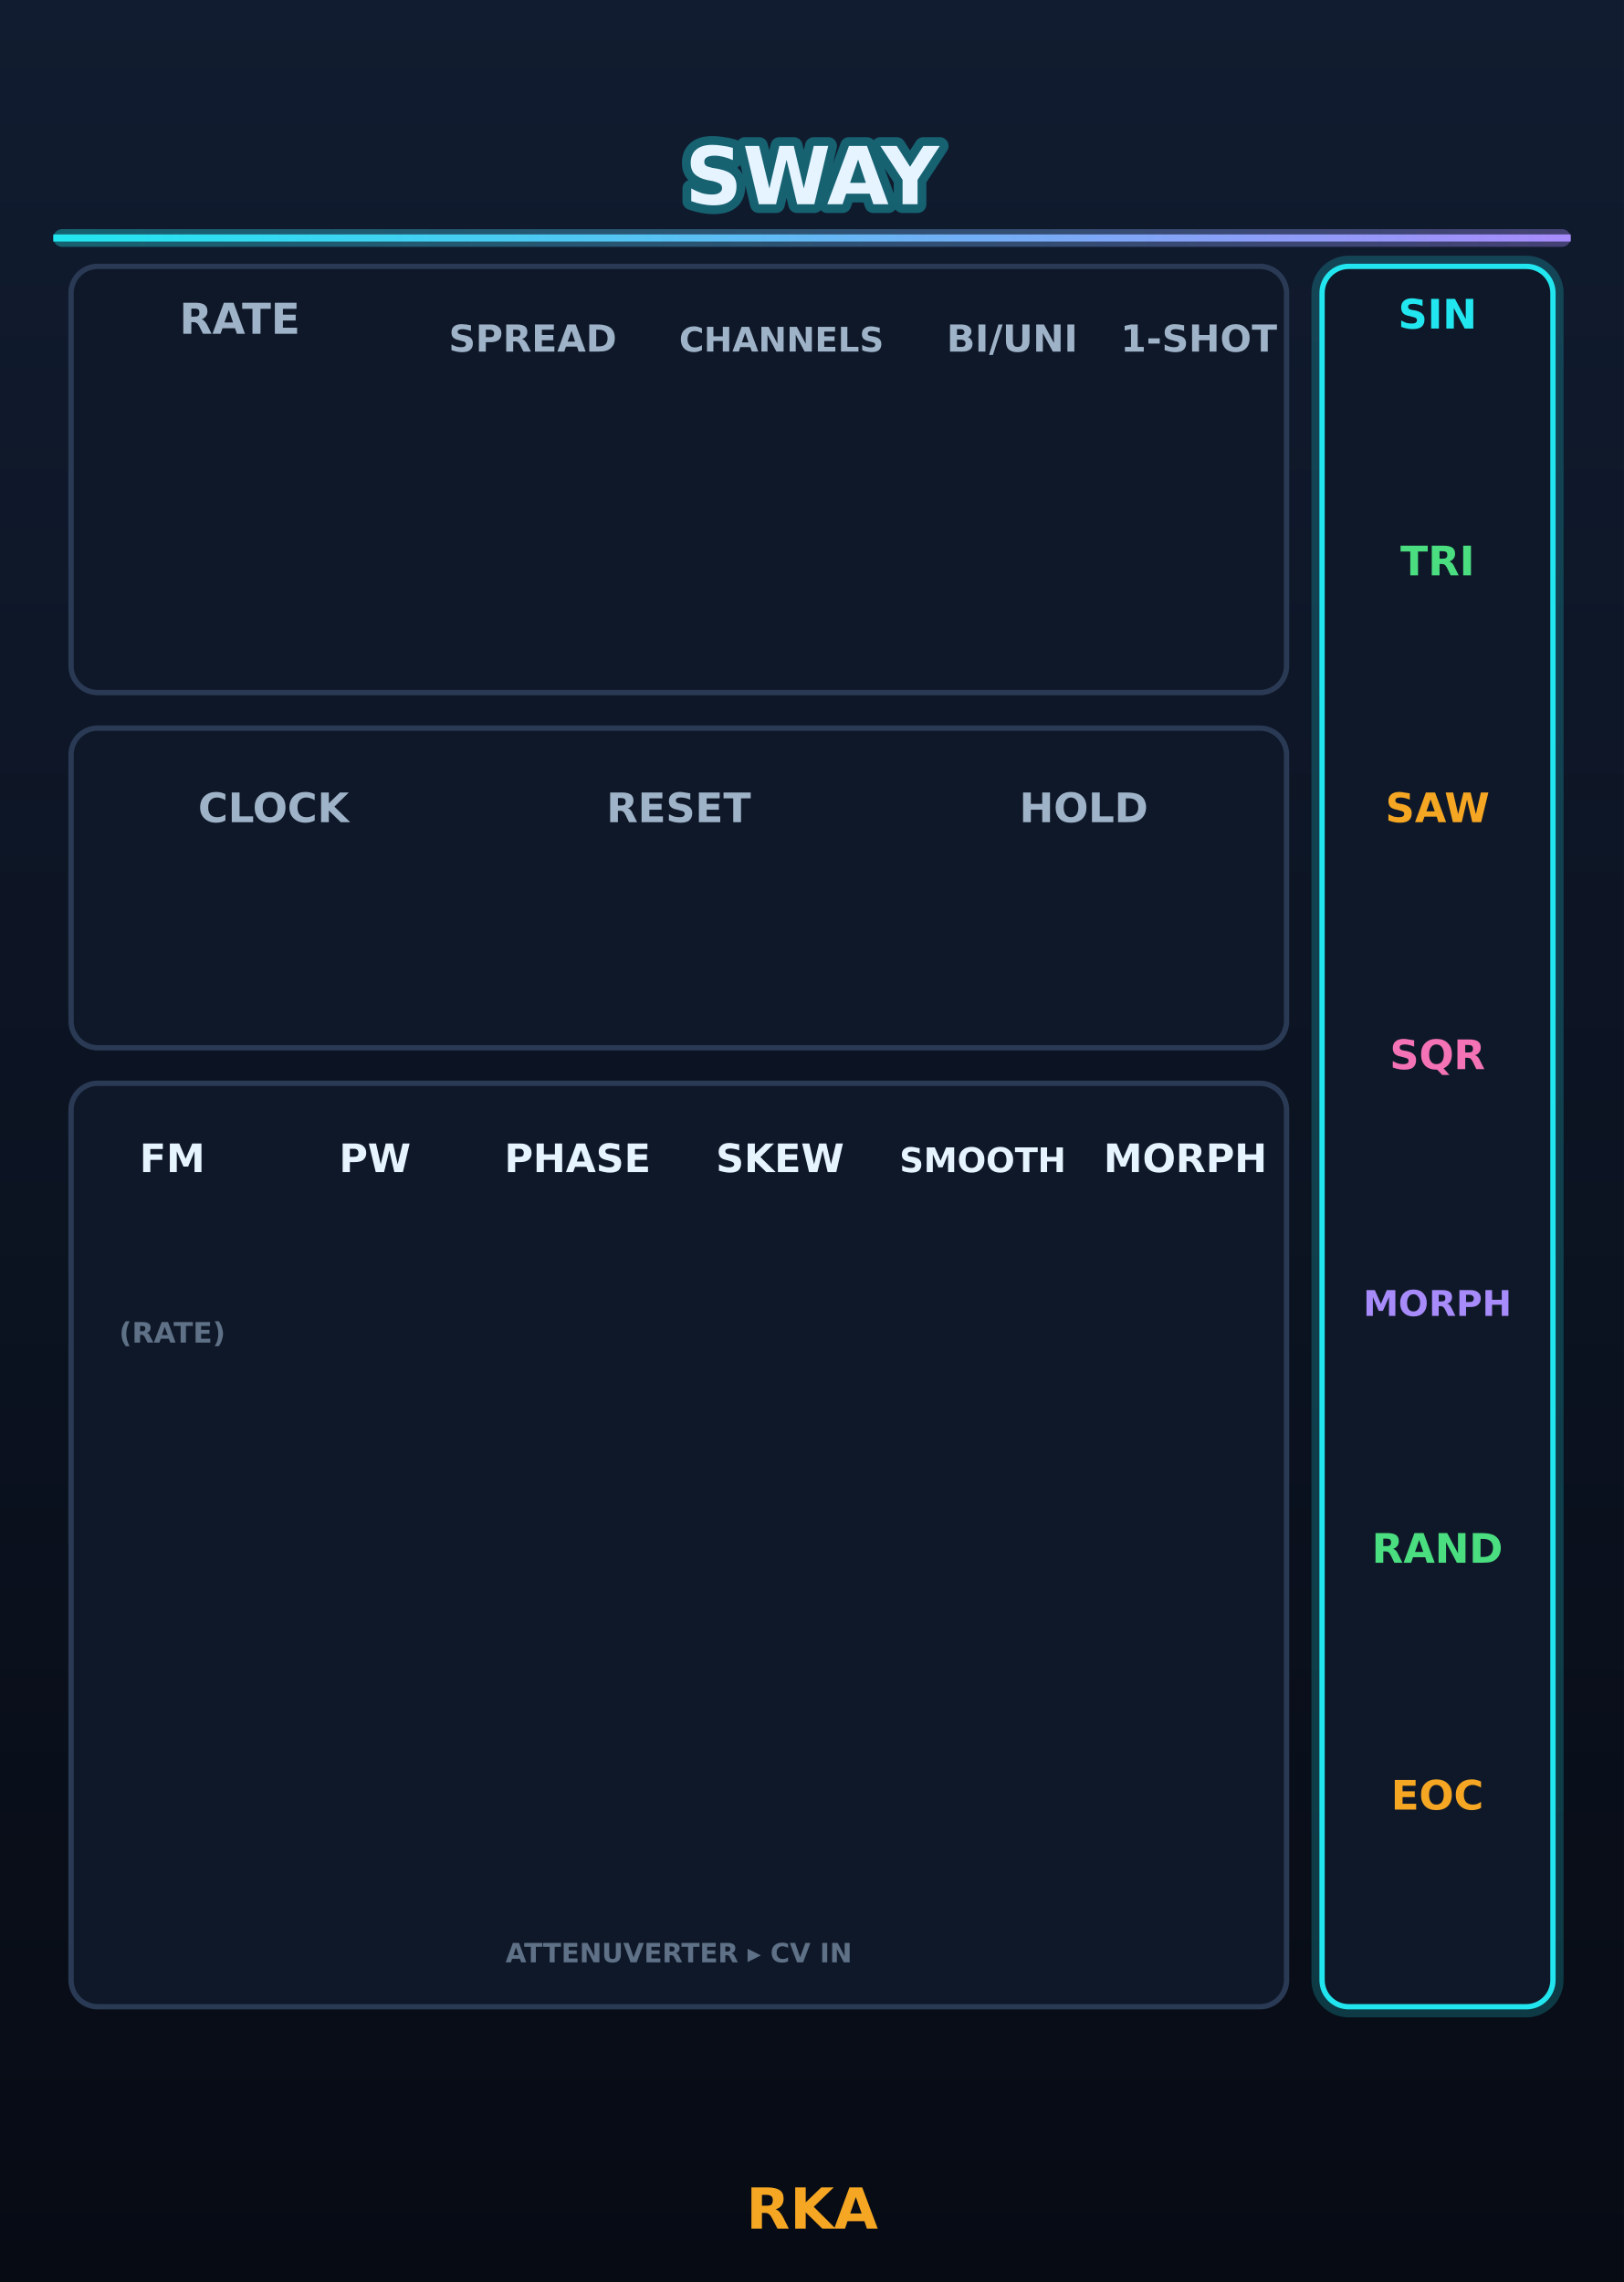
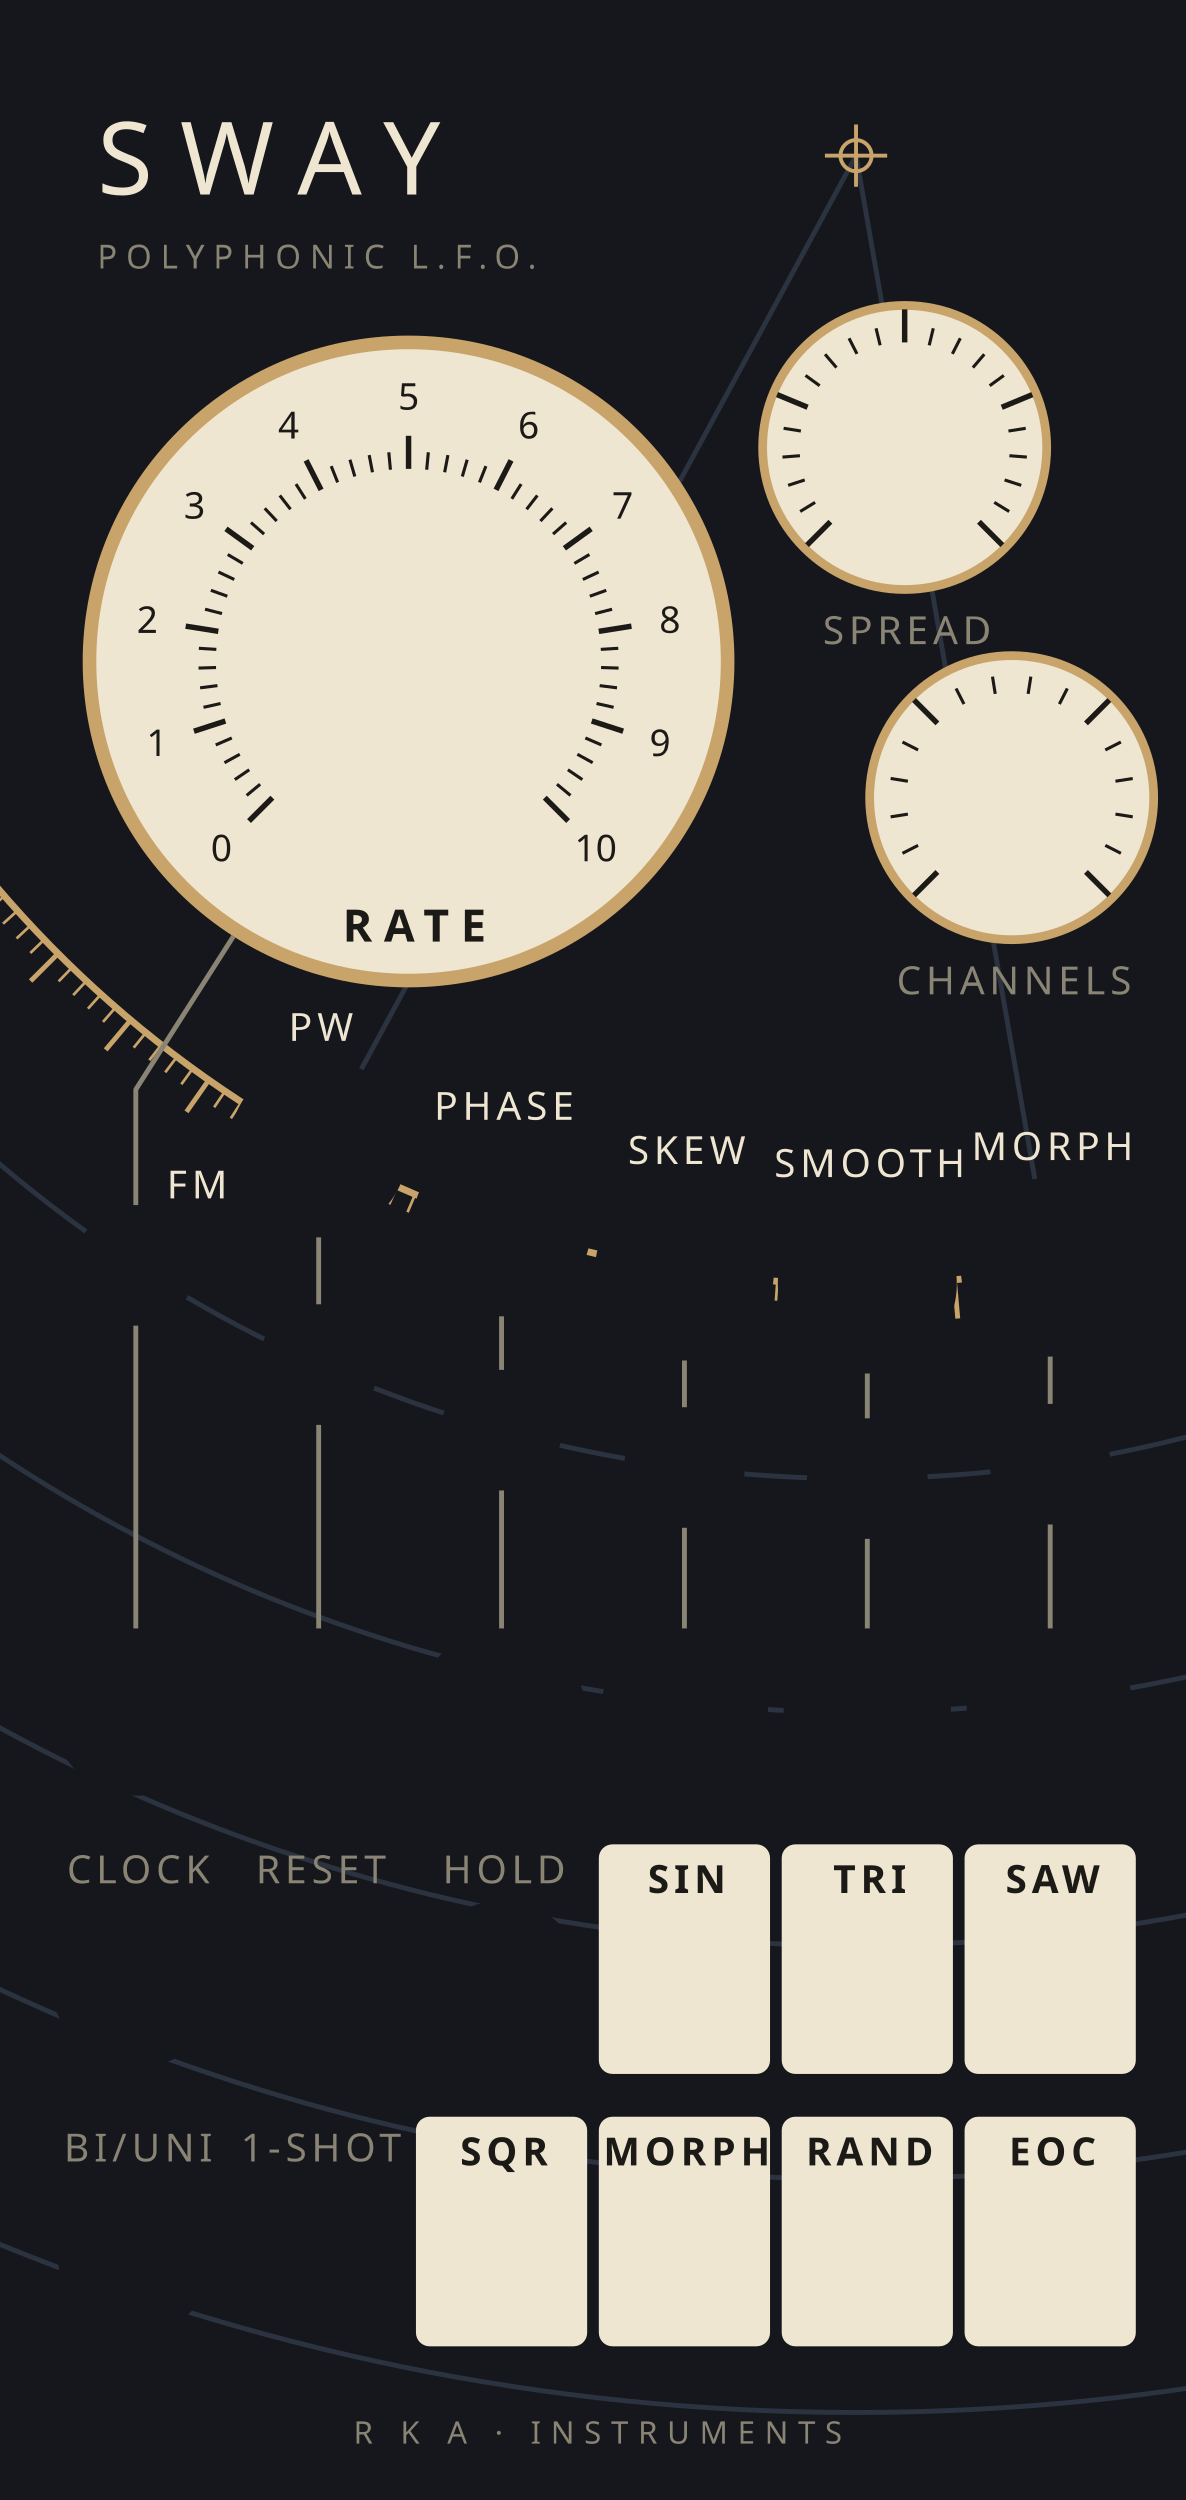
- <svg xmlns="http://www.w3.org/2000/svg" width="91.44mm" height="128.5mm" viewBox="0 0 91.44 128.5">
-   <defs>
-     <linearGradient id="bg" x1="0" y1="0" x2="0" y2="128.5" gradientUnits="userSpaceOnUse">
-       <stop offset="0" stop-color="#111c30" />
-       <stop offset="1" stop-color="#070b14" />
-     </linearGradient>
-     <linearGradient id="rule" x1="3" y1="0" x2="88.44" y2="0" gradientUnits="userSpaceOnUse">
-       <stop offset="0" stop-color="#22e6ef" />
-       <stop offset="1" stop-color="#a78bfa" />
-     </linearGradient>
-   </defs>
-   <rect width="91.44" height="128.5" fill="url(#bg)" />
-   <text x="45.72" y="11.50" font-family="DejaVu Sans" font-size="4.5" font-weight="bold" text-anchor="middle" fill="#22e6ef" stroke="#22e6ef" stroke-width="0.99" stroke-linejoin="round" opacity="0.35">SWAY</text>
-   <text x="45.72" y="11.50" font-family="DejaVu Sans" font-size="4.5" font-weight="bold" text-anchor="middle" fill="#e6f4ff">SWAY</text>
-   <rect x="3" y="12.9" width="85.44" height="1.0" rx="0.5" fill="url(#rule)" opacity="0.35" />
-   <rect x="3" y="13.2" width="85.44" height="0.4" fill="url(#rule)" opacity="1.0" />
-   <rect x="4.0" y="15.0" width="68.44" height="24.0" rx="1.5" fill="#0f1828" stroke="#2a3a55" stroke-width="0.3" stroke-opacity="1.0" />
-   <rect x="4.0" y="41.0" width="68.44" height="18.0" rx="1.5" fill="#0f1828" stroke="#2a3a55" stroke-width="0.3" stroke-opacity="1.0" />
-   <rect x="4.0" y="61.0" width="68.44" height="52.0" rx="1.5" fill="#0f1828" stroke="#2a3a55" stroke-width="0.3" stroke-opacity="1.0" />
-   <rect x="74.44" y="15.0" width="13.0" height="98.0" rx="1.5" fill="none" stroke="#22e6ef" stroke-width="1.2" opacity="0.21" />
-   <rect x="74.44" y="15.0" width="13.0" height="98.0" rx="1.5" fill="#0f1828" stroke="#22e6ef" stroke-width="0.3" stroke-opacity="1.0" />
-   <text x="13.50" y="18.80" font-family="DejaVu Sans" font-size="2.4" font-weight="bold" text-anchor="middle" fill="#9fb3c8">RATE</text>
-   <text x="30.00" y="19.80" font-family="DejaVu Sans" font-size="2.1" font-weight="bold" text-anchor="middle" fill="#9fb3c8">SPREAD</text>
-   <text x="44.00" y="19.80" font-family="DejaVu Sans" font-size="1.9" font-weight="bold" text-anchor="middle" fill="#9fb3c8">CHANNELS</text>
-   <text x="57.00" y="19.80" font-family="DejaVu Sans" font-size="2.1" font-weight="bold" text-anchor="middle" fill="#9fb3c8">BI/UNI</text>
-   <text x="67.50" y="19.80" font-family="DejaVu Sans" font-size="2.1" font-weight="bold" text-anchor="middle" fill="#9fb3c8">1-SHOT</text>
-   <text x="15.41" y="46.30" font-family="DejaVu Sans" font-size="2.3" font-weight="bold" text-anchor="middle" fill="#9fb3c8">CLOCK</text>
-   <text x="38.22" y="46.30" font-family="DejaVu Sans" font-size="2.3" font-weight="bold" text-anchor="middle" fill="#9fb3c8">RESET</text>
-   <text x="61.03" y="46.30" font-family="DejaVu Sans" font-size="2.3" font-weight="bold" text-anchor="middle" fill="#9fb3c8">HOLD</text>
-   <text x="80.94" y="18.50" font-family="DejaVu Sans" font-size="2.3" font-weight="bold" text-anchor="middle" fill="#22e6ef" fill-opacity="1.0">SIN</text>
-   <text x="80.94" y="32.40" font-family="DejaVu Sans" font-size="2.3" font-weight="bold" text-anchor="middle" fill="#4ade80" fill-opacity="1.0">TRI</text>
-   <text x="80.94" y="46.30" font-family="DejaVu Sans" font-size="2.3" font-weight="bold" text-anchor="middle" fill="#f5a623" fill-opacity="1.0">SAW</text>
-   <text x="80.94" y="60.20" font-family="DejaVu Sans" font-size="2.3" font-weight="bold" text-anchor="middle" fill="#f472b6" fill-opacity="1.0">SQR</text>
-   <text x="80.94" y="74.10" font-family="DejaVu Sans" font-size="2.0" font-weight="bold" text-anchor="middle" fill="#a78bfa" fill-opacity="1.0">MORPH</text>
-   <text x="80.94" y="88.00" font-family="DejaVu Sans" font-size="2.3" font-weight="bold" text-anchor="middle" fill="#4ade80" fill-opacity="1.0">RAND</text>
-   <text x="80.94" y="101.90" font-family="DejaVu Sans" font-size="2.3" font-weight="bold" text-anchor="middle" fill="#f5a623" fill-opacity="1.0">EOC</text>
-   <text x="9.70" y="66.00" font-family="DejaVu Sans" font-size="2.2" font-weight="bold" text-anchor="middle" fill="#e6f4ff">FM</text>
-   <text x="21.11" y="66.00" font-family="DejaVu Sans" font-size="2.2" font-weight="bold" text-anchor="middle" fill="#e6f4ff">PW</text>
-   <text x="32.52" y="66.00" font-family="DejaVu Sans" font-size="2.2" font-weight="bold" text-anchor="middle" fill="#e6f4ff">PHASE</text>
-   <text x="43.92" y="66.00" font-family="DejaVu Sans" font-size="2.2" font-weight="bold" text-anchor="middle" fill="#e6f4ff">SKEW</text>
-   <text x="55.33" y="66.00" font-family="DejaVu Sans" font-size="1.9" font-weight="bold" text-anchor="middle" fill="#e6f4ff">SMOOTH</text>
-   <text x="66.74" y="66.00" font-family="DejaVu Sans" font-size="2.2" font-weight="bold" text-anchor="middle" fill="#e6f4ff">MORPH</text>
-   <text x="9.70" y="75.60" font-family="DejaVu Sans" font-size="1.6" font-weight="bold" text-anchor="middle" fill="#5f7187">(RATE)</text>
-   <text x="38.22" y="110.50" font-family="DejaVu Sans" font-size="1.5" font-weight="bold" text-anchor="middle" fill="#5f7187">ATTENUVERTER ▸ CV IN</text>
-   <text x="45.72" y="125.50" font-family="DejaVu Sans" font-size="3.2" font-weight="bold" text-anchor="middle" fill="#f5a623" fill-opacity="1.0">RKA</text>
+ <svg xmlns="http://www.w3.org/2000/svg" width="60.96mm" height="128.5mm" viewBox="0 0 60.96 128.5">
+   <rect width="60.96" height="128.5" fill="#15171c" />
+   <circle cx="44" cy="8" r="68" fill="none" stroke="#2c3340" stroke-width="0.25" />
+   <circle cx="44" cy="8" r="80" fill="none" stroke="#2c3340" stroke-width="0.25" />
+   <circle cx="44" cy="8" r="92" fill="none" stroke="#2c3340" stroke-width="0.25" />
+   <circle cx="44" cy="8" r="104" fill="none" stroke="#2c3340" stroke-width="0.25" />
+   <circle cx="44" cy="8" r="116" fill="none" stroke="#2c3340" stroke-width="0.25" />
+   <path d="M44 8L16.38 59 M44 8L53.98 65.13" fill="none" stroke="#2c3340" stroke-width="0.25" />
+   <path d="M-4.084 40.433A58 58 0 0 0 54.072 65.119" fill="none" stroke="#c9a46a" stroke-width="0.35" />
+   <path d="M-4.084 40.433L-4.913 40.992 M-2.923 42.092L-3.732 42.679 M-2.321 42.905L-3.119 43.507 M-1.705 43.708L-2.493 44.324 M-1.074 44.501L-1.852 45.13 M0.227 46.051L-0.528 46.707 M0.898 46.81L0.154 47.479 M1.581 47.556L0.85 48.238 M2.278 48.29L1.559 48.985 M3.71 49.722L3.015 50.441 M4.444 50.419L3.762 51.15 M5.19 51.102L4.521 51.846 M5.949 51.773L5.293 52.528 M7.499 53.074L6.87 53.852 M8.292 53.705L7.676 54.493 M9.095 54.321L8.493 55.119 M9.908 54.923L9.321 55.732 M11.567 56.084L11.008 56.913 M12.411 56.643L11.866 57.482 M13.265 57.187L12.735 58.035 M14.128 57.716L13.613 58.573 M15.881 58.728L15.396 59.603 M16.771 59.211L16.301 60.094 M17.669 59.678L17.215 60.569 M18.574 60.13L18.136 61.029 M20.409 60.986L20.003 61.899 M21.338 61.389L20.947 62.31 M22.273 61.777L21.898 62.704 M23.215 62.148L22.856 63.081 M25.117 62.84L24.791 63.786 M26.077 63.161L25.768 64.112 M27.042 63.466L26.75 64.422 M28.013 63.753L27.737 64.714 M29.969 64.277L29.727 65.247 M30.953 64.513L30.728 65.488 M31.941 64.733L31.733 65.711 M32.933 64.934L32.742 65.916 M34.927 65.286L34.77 66.274 M35.928 65.436L35.789 66.426 M36.932 65.568L36.81 66.56 M37.937 65.682L37.833 66.677 M39.954 65.859L39.884 66.856 M40.965 65.921L40.912 66.919 M41.976 65.965L41.941 66.964 M42.988 65.991L42.97 66.991 M45.012 65.991L45.03 66.991 M46.024 65.965L46.059 66.964 M47.035 65.921L47.088 66.919 M48.046 65.859L48.116 66.856 M50.063 65.682L50.167 66.677 M51.068 65.568L51.19 66.56 M52.072 65.436L52.211 66.426 M53.073 65.286L53.23 66.274" fill="none" stroke="#c9a46a" stroke-width="0.14" />
+   <path d="M-3.511 41.267L-5.149 42.415 M-0.431 45.282L-1.963 46.567 M2.988 49.012L1.574 50.426 M6.718 52.431L5.433 53.963 M10.733 55.511L9.585 57.149 M15 58.229L14 59.962 M19.488 60.566L18.643 62.378 M24.163 62.502L23.479 64.382 M28.988 64.024L28.471 65.956 M33.928 65.119L33.581 67.088 M38.945 65.779L38.771 67.772 M44 66L44 68 M49.055 65.779L49.229 67.772 M54.072 65.119L54.419 67.088" fill="none" stroke="#c9a46a" stroke-width="0.25" />
+   <path d="M42.4 8L45.6 8 M44 6.4L44 9.6" fill="none" stroke="#c9a46a" stroke-width="0.2" />
+   <circle cx="44" cy="8" r="0.8" fill="none" stroke="#c9a46a" stroke-width="0.2" />
+   <path d="M6.98 84L6.98 65.04L6.98 56L11.998 48.126" fill="none" stroke="#8a8474" stroke-width="0.25" stroke-linejoin="round" />
+   <path d="M16.38 84L16.38 70.14L16.38 63.3" fill="none" stroke="#8a8474" stroke-width="0.25" stroke-linejoin="round" />
+   <path d="M25.78 84L25.78 73.51L25.78 67.36" fill="none" stroke="#8a8474" stroke-width="0.25" stroke-linejoin="round" />
+   <path d="M35.18 84L35.18 75.43L35.18 69.63" fill="none" stroke="#8a8474" stroke-width="0.25" stroke-linejoin="round" />
+   <path d="M44.58 84L44.58 76L44.58 70.3" fill="none" stroke="#8a8474" stroke-width="0.25" stroke-linejoin="round" />
+   <path d="M53.98 84L53.98 75.26L53.98 69.43" fill="none" stroke="#8a8474" stroke-width="0.25" stroke-linejoin="round" />
+   <circle cx="16.38" cy="59" r="4.6" fill="#15171c" />
+   <circle cx="25.78" cy="63.06" r="4.6" fill="#15171c" />
+   <circle cx="35.18" cy="65.33" r="4.6" fill="#15171c" />
+   <circle cx="44.58" cy="66" r="4.6" fill="#15171c" />
+   <circle cx="53.98" cy="65.13" r="4.6" fill="#15171c" />
+   <circle cx="6.98" cy="65.04" r="3.1" fill="#15171c" />
+   <circle cx="16.38" cy="70.14" r="3.1" fill="#15171c" />
+   <circle cx="25.78" cy="73.51" r="3.1" fill="#15171c" />
+   <circle cx="35.18" cy="75.43" r="3.1" fill="#15171c" />
+   <circle cx="44.58" cy="76" r="3.1" fill="#15171c" />
+   <circle cx="53.98" cy="75.26" r="3.1" fill="#15171c" />
+   <circle cx="6.98" cy="88" r="4.3" fill="#15171c" />
+   <circle cx="16.38" cy="88" r="4.3" fill="#15171c" />
+   <circle cx="25.78" cy="88" r="4.3" fill="#15171c" />
+   <circle cx="35.18" cy="88" r="4.3" fill="#15171c" />
+   <circle cx="44.58" cy="88" r="4.3" fill="#15171c" />
+   <circle cx="53.98" cy="88" r="4.3" fill="#15171c" />
+   <circle cx="6.98" cy="102" r="4.3" fill="#15171c" />
+   <circle cx="16.38" cy="102" r="4.3" fill="#15171c" />
+   <circle cx="25.78" cy="102" r="4.3" fill="#15171c" />
+   <circle cx="6.98" cy="116" r="4" fill="#15171c" />
+   <circle cx="16.38" cy="116" r="3.5" fill="#15171c" />
+   <circle cx="21" cy="34" r="16.4" fill="#efe6d2" stroke="#c9a46a" stroke-width="0.7" />
+   <path d="M13.372 40.31L12.678 40.884 M12.812 39.565L12.068 40.071 M12.325 38.769L11.536 39.203 M11.914 37.932L11.088 38.289 M11.338 36.16L10.46 36.356 M11.178 35.241L10.285 35.354 M11.105 34.311L10.205 34.339 M11.12 33.378L10.221 33.322 M11.411 31.538L10.539 31.314 M11.685 30.646L10.838 30.342 M12.042 29.785L11.228 29.402 M12.479 28.96L11.704 28.502 M13.574 27.453L12.899 26.858 M14.223 26.783L13.607 26.127 M14.932 26.177L14.381 25.466 M15.695 25.641L15.213 24.881 M17.356 24.795L17.024 23.958 M18.238 24.493L17.987 23.629 M19.145 24.275L18.976 23.391 M20.068 24.144L19.984 23.248 M21.932 24.144L22.016 23.248 M22.855 24.275L23.024 23.391 M23.762 24.493L24.013 23.629 M24.644 24.795L24.976 23.958 M26.305 25.641L26.787 24.881 M27.068 26.177L27.619 25.466 M27.777 26.783L28.393 26.127 M28.426 27.453L29.101 26.858 M29.521 28.96L30.296 28.502 M29.958 29.785L30.772 29.402 M30.315 30.646L31.162 30.342 M30.589 31.538L31.461 31.314 M30.88 33.378L31.779 33.322 M30.895 34.311L31.795 34.339 M30.822 35.241L31.715 35.354 M30.662 36.16L31.54 36.356 M30.086 37.932L30.912 38.289 M29.675 38.769L30.464 39.203 M29.188 39.565L29.932 40.071 M28.628 40.31L29.322 40.884" fill="none" stroke="#1c1a16" stroke-width="0.16" />
+   <path d="M14 41L12.798 42.202 M11.585 37.059L9.968 37.585 M11.222 32.451L9.543 32.185 M12.991 28.181L11.615 27.182 M16.505 25.179L15.734 23.664 M21 24.1L21 22.4 M25.495 25.179L26.266 23.664 M29.009 28.181L30.385 27.182 M30.778 32.451L32.457 32.185 M30.415 37.059L32.032 37.585 M28 41L29.202 42.202" fill="none" stroke="#1c1a16" stroke-width="0.28" />
+   <circle cx="46.5" cy="23" r="7.3" fill="#efe6d2" stroke="#c9a46a" stroke-width="0.45" />
+   <path d="M41.896 25.821L41.128 26.292 M41.364 24.669L40.508 24.947 M41.117 23.424L40.219 23.494 M41.166 22.155L40.278 22.014 M42.131 19.826L41.403 19.297 M42.993 18.894L42.408 18.209 M44.048 18.189L43.64 17.387 M45.239 17.749L45.029 16.874 M47.761 17.749L47.971 16.874 M48.952 18.189L49.36 17.387 M50.007 18.894L50.592 18.209 M50.869 19.826L51.597 19.297 M51.834 22.155L52.722 22.014 M51.883 23.424L52.781 23.494 M51.636 24.669L52.492 24.947 M51.104 25.821L51.872 26.292" fill="none" stroke="#1c1a16" stroke-width="0.16" />
+   <path d="M42.682 26.818L41.48 28.02 M41.511 20.934L39.94 20.283 M46.5 17.6L46.5 15.9 M51.489 20.934L53.06 20.283 M50.318 26.818L51.52 28.02" fill="none" stroke="#1c1a16" stroke-width="0.28" />
+   <circle cx="52" cy="41" r="7.3" fill="#efe6d2" stroke="#c9a46a" stroke-width="0.45" />
+   <path d="M47.189 43.452L46.387 43.86 M46.666 41.845L45.778 41.986 M46.666 40.155L45.778 40.014 M47.189 38.548L46.387 38.14 M49.548 36.189L49.14 35.387 M51.155 35.666L51.014 34.778 M52.845 35.666L52.986 34.778 M54.452 36.189L54.86 35.387 M56.811 38.548L57.613 38.14 M57.334 40.155L58.222 40.014 M57.334 41.845L58.222 41.986 M56.811 43.452L57.613 43.86" fill="none" stroke="#1c1a16" stroke-width="0.16" />
+   <path d="M48.182 44.818L46.98 46.02 M48.182 37.182L46.98 35.98 M55.818 37.182L57.02 35.98 M55.818 44.818L57.02 46.02" fill="none" stroke="#1c1a16" stroke-width="0.28" />
+   <rect x="30.78" y="94.8" width="8.8" height="11.8" rx="0.7" fill="#efe6d2" />
+   <rect x="40.18" y="94.8" width="8.8" height="11.8" rx="0.7" fill="#efe6d2" />
+   <rect x="49.58" y="94.8" width="8.8" height="11.8" rx="0.7" fill="#efe6d2" />
+   <rect x="21.38" y="108.8" width="8.8" height="11.8" rx="0.7" fill="#efe6d2" />
+   <rect x="30.78" y="108.8" width="8.8" height="11.8" rx="0.7" fill="#efe6d2" />
+   <rect x="40.18" y="108.8" width="8.8" height="11.8" rx="0.7" fill="#efe6d2" />
+   <rect x="49.58" y="108.8" width="8.8" height="11.8" rx="0.7" fill="#efe6d2" />
+   <text x="5.00" y="10.00" font-family="D-DIN Condensed" font-size="5.2" font-weight="normal" letter-spacing="1.4" text-anchor="start" fill="#efe6d2">SWAY</text>
+   <text x="5.00" y="13.80" font-family="D-DIN Condensed" font-size="1.7" font-weight="normal" letter-spacing="0.45" text-anchor="start" fill="#8a8474">POLYPHONIC L.F.O.</text>
+   <text x="11.38" y="44.27" font-family="D-DIN Condensed" font-size="1.9" font-weight="normal" letter-spacing="0" text-anchor="middle" fill="#1c1a16">0</text>
+   <text x="8.07" y="38.86" font-family="D-DIN Condensed" font-size="1.9" font-weight="normal" letter-spacing="0" text-anchor="middle" fill="#1c1a16">1</text>
+   <text x="7.57" y="32.53" font-family="D-DIN Condensed" font-size="1.9" font-weight="normal" letter-spacing="0" text-anchor="middle" fill="#1c1a16">2</text>
+   <text x="10.00" y="26.66" font-family="D-DIN Condensed" font-size="1.9" font-weight="normal" letter-spacing="0" text-anchor="middle" fill="#1c1a16">3</text>
+   <text x="14.83" y="22.54" font-family="D-DIN Condensed" font-size="1.9" font-weight="normal" letter-spacing="0" text-anchor="middle" fill="#1c1a16">4</text>
+   <text x="21.00" y="21.06" font-family="D-DIN Condensed" font-size="1.9" font-weight="normal" letter-spacing="0" text-anchor="middle" fill="#1c1a16">5</text>
+   <text x="27.17" y="22.54" font-family="D-DIN Condensed" font-size="1.9" font-weight="normal" letter-spacing="0" text-anchor="middle" fill="#1c1a16">6</text>
+   <text x="32.00" y="26.66" font-family="D-DIN Condensed" font-size="1.9" font-weight="normal" letter-spacing="0" text-anchor="middle" fill="#1c1a16">7</text>
+   <text x="34.43" y="32.53" font-family="D-DIN Condensed" font-size="1.9" font-weight="normal" letter-spacing="0" text-anchor="middle" fill="#1c1a16">8</text>
+   <text x="33.93" y="38.86" font-family="D-DIN Condensed" font-size="1.9" font-weight="normal" letter-spacing="0" text-anchor="middle" fill="#1c1a16">9</text>
+   <text x="30.62" y="44.27" font-family="D-DIN Condensed" font-size="1.9" font-weight="normal" letter-spacing="0" text-anchor="middle" fill="#1c1a16">10</text>
+   <text x="21.30" y="48.40" font-family="D-DIN Condensed" font-size="2.3" font-weight="bold" letter-spacing="0.6" text-anchor="middle" fill="#1c1a16">RATE</text>
+   <text x="46.62" y="33.11" font-family="D-DIN Condensed" font-size="2" font-weight="normal" letter-spacing="0.25" text-anchor="middle" fill="#8a8474">SPREAD</text>
+   <text x="52.12" y="51.11" font-family="D-DIN Condensed" font-size="2" font-weight="normal" letter-spacing="0.25" text-anchor="middle" fill="#8a8474">CHANNELS</text>
+   <text x="16.50" y="53.50" font-family="D-DIN Condensed" font-size="2" font-weight="normal" letter-spacing="0.25" text-anchor="middle" fill="#efe6d2">PW</text>
+   <text x="25.91" y="57.56" font-family="D-DIN Condensed" font-size="2" font-weight="normal" letter-spacing="0.25" text-anchor="middle" fill="#efe6d2">PHASE</text>
+   <text x="35.30" y="59.83" font-family="D-DIN Condensed" font-size="2" font-weight="normal" letter-spacing="0.25" text-anchor="middle" fill="#efe6d2">SKEW</text>
+   <text x="44.70" y="60.50" font-family="D-DIN Condensed" font-size="2" font-weight="normal" letter-spacing="0.25" text-anchor="middle" fill="#efe6d2">SMOOTH</text>
+   <text x="54.10" y="59.63" font-family="D-DIN Condensed" font-size="2" font-weight="normal" letter-spacing="0.25" text-anchor="middle" fill="#efe6d2">MORPH</text>
+   <text x="7.11" y="96.80" font-family="D-DIN Condensed" font-size="2" font-weight="normal" letter-spacing="0.25" text-anchor="middle" fill="#8a8474">CLOCK</text>
+   <text x="16.50" y="96.80" font-family="D-DIN Condensed" font-size="2" font-weight="normal" letter-spacing="0.25" text-anchor="middle" fill="#8a8474">RESET</text>
+   <text x="25.91" y="96.80" font-family="D-DIN Condensed" font-size="2" font-weight="normal" letter-spacing="0.25" text-anchor="middle" fill="#8a8474">HOLD</text>
+   <text x="35.30" y="97.30" font-family="D-DIN Condensed" font-size="2" font-weight="bold" letter-spacing="0.25" text-anchor="middle" fill="#1c1a16">SIN</text>
+   <text x="44.70" y="97.30" font-family="D-DIN Condensed" font-size="2" font-weight="bold" letter-spacing="0.25" text-anchor="middle" fill="#1c1a16">TRI</text>
+   <text x="54.10" y="97.30" font-family="D-DIN Condensed" font-size="2" font-weight="bold" letter-spacing="0.25" text-anchor="middle" fill="#1c1a16">SAW</text>
+   <text x="7.11" y="111.10" font-family="D-DIN Condensed" font-size="2" font-weight="normal" letter-spacing="0.25" text-anchor="middle" fill="#8a8474">BI/UNI</text>
+   <text x="16.50" y="111.10" font-family="D-DIN Condensed" font-size="2" font-weight="normal" letter-spacing="0.25" text-anchor="middle" fill="#8a8474">1-SHOT</text>
+   <text x="25.91" y="111.30" font-family="D-DIN Condensed" font-size="2" font-weight="bold" letter-spacing="0.25" text-anchor="middle" fill="#1c1a16">SQR</text>
+   <text x="35.30" y="111.30" font-family="D-DIN Condensed" font-size="2" font-weight="bold" letter-spacing="0.25" text-anchor="middle" fill="#1c1a16">MORPH</text>
+   <text x="44.70" y="111.30" font-family="D-DIN Condensed" font-size="2" font-weight="bold" letter-spacing="0.25" text-anchor="middle" fill="#1c1a16">RAND</text>
+   <text x="54.10" y="111.30" font-family="D-DIN Condensed" font-size="2" font-weight="bold" letter-spacing="0.25" text-anchor="middle" fill="#1c1a16">EOC</text>
+   <text x="8.58" y="61.60" font-family="D-DIN Condensed" font-size="2" font-weight="normal" letter-spacing="0.25" text-anchor="start" fill="#efe6d2">FM</text>
+   <text x="30.73" y="125.60" font-family="D-DIN Condensed" font-size="1.6" font-weight="normal" letter-spacing="0.5" text-anchor="middle" fill="#8a8474">R K A · INSTRUMENTS</text>
  <g id="components" style="display:none">
-     <circle id="param-RATE" cx="13.5" cy="28.5" r="1" fill="#ff0000" />
-     <circle id="param-SPREAD" cx="30.0" cy="29.0" r="1" fill="#ff0000" />
-     <circle id="param-CHANNELS" cx="44.0" cy="29.0" r="1" fill="#ff0000" />
-     <circle id="param-OFFSET" cx="57.0" cy="29.0" r="1" fill="#ff0000" />
-     <circle id="param-ONESHOT" cx="67.5" cy="29.0" r="1" fill="#ff0000" />
-     <circle id="input-CLOCK" cx="15.41" cy="52.5" r="1" fill="#00ff00" />
-     <circle id="input-RESET" cx="38.22" cy="52.5" r="1" fill="#00ff00" />
-     <circle id="input-HOLD" cx="61.03" cy="52.5" r="1" fill="#00ff00" />
-     <circle id="param-PW" cx="21.11" cy="75.0" r="1" fill="#ff0000" />
-     <circle id="param-PHASE" cx="32.52" cy="75.0" r="1" fill="#ff0000" />
-     <circle id="param-SKEW" cx="43.92" cy="75.0" r="1" fill="#ff0000" />
-     <circle id="param-SMOOTH" cx="55.33" cy="75.0" r="1" fill="#ff0000" />
-     <circle id="param-MORPH" cx="66.74" cy="75.0" r="1" fill="#ff0000" />
-     <circle id="param-FM_ATT" cx="9.7" cy="88.0" r="1" fill="#ff0000" />
-     <circle id="param-PW_ATT" cx="21.11" cy="88.0" r="1" fill="#ff0000" />
-     <circle id="param-PHASE_ATT" cx="32.52" cy="88.0" r="1" fill="#ff0000" />
-     <circle id="param-SKEW_ATT" cx="43.92" cy="88.0" r="1" fill="#ff0000" />
-     <circle id="param-SMOOTH_ATT" cx="55.33" cy="88.0" r="1" fill="#ff0000" />
-     <circle id="param-MORPH_ATT" cx="66.74" cy="88.0" r="1" fill="#ff0000" />
-     <circle id="input-FM" cx="9.7" cy="101.0" r="1" fill="#00ff00" />
-     <circle id="input-PW" cx="21.11" cy="101.0" r="1" fill="#00ff00" />
-     <circle id="input-PHASE" cx="32.52" cy="101.0" r="1" fill="#00ff00" />
-     <circle id="input-SKEW" cx="43.92" cy="101.0" r="1" fill="#00ff00" />
-     <circle id="input-SMOOTH" cx="55.33" cy="101.0" r="1" fill="#00ff00" />
-     <circle id="input-MORPH" cx="66.74" cy="101.0" r="1" fill="#00ff00" />
-     <circle id="output-SIN" cx="80.94" cy="23.5" r="1" fill="#0000ff" />
-     <circle id="output-TRI" cx="80.94" cy="37.4" r="1" fill="#0000ff" />
-     <circle id="output-SAW" cx="80.94" cy="51.3" r="1" fill="#0000ff" />
-     <circle id="output-SQR" cx="80.94" cy="65.2" r="1" fill="#0000ff" />
-     <circle id="output-MORPH" cx="80.94" cy="79.1" r="1" fill="#0000ff" />
-     <circle id="output-RAND" cx="80.94" cy="93.0" r="1" fill="#0000ff" />
-     <circle id="output-EOC" cx="80.94" cy="106.9" r="1" fill="#0000ff" />
+     <circle id="param-RATE" cx="21.0" cy="34.0" r="1" fill="#ff0000" />
+     <circle id="light-RATE" cx="21.0" cy="45.2" r="1" fill="#ff00ff" />
+     <circle id="param-SPREAD" cx="46.5" cy="23.0" r="1" fill="#ff0000" />
+     <circle id="param-CHANNELS" cx="52.0" cy="41.0" r="1" fill="#ff0000" />
+     <circle id="param-PW" cx="16.38" cy="59.0" r="1" fill="#ff0000" />
+     <circle id="param-PHASE" cx="25.78" cy="63.06" r="1" fill="#ff0000" />
+     <circle id="param-SKEW" cx="35.18" cy="65.33" r="1" fill="#ff0000" />
+     <circle id="param-SMOOTH" cx="44.58" cy="66.0" r="1" fill="#ff0000" />
+     <circle id="param-MORPH" cx="53.98" cy="65.13" r="1" fill="#ff0000" />
+     <circle id="param-FM_ATT" cx="6.98" cy="65.04" r="1" fill="#ff0000" />
+     <circle id="param-PW_ATT" cx="16.38" cy="70.14" r="1" fill="#ff0000" />
+     <circle id="param-PHASE_ATT" cx="25.78" cy="73.51" r="1" fill="#ff0000" />
+     <circle id="param-SKEW_ATT" cx="35.18" cy="75.43" r="1" fill="#ff0000" />
+     <circle id="param-SMOOTH_ATT" cx="44.58" cy="76.0" r="1" fill="#ff0000" />
+     <circle id="param-MORPH_ATT" cx="53.98" cy="75.26" r="1" fill="#ff0000" />
+     <circle id="input-FM" cx="6.98" cy="88.0" r="1" fill="#00ff00" />
+     <circle id="input-PW" cx="16.38" cy="88.0" r="1" fill="#00ff00" />
+     <circle id="input-PHASE" cx="25.78" cy="88.0" r="1" fill="#00ff00" />
+     <circle id="input-SKEW" cx="35.18" cy="88.0" r="1" fill="#00ff00" />
+     <circle id="input-SMOOTH" cx="44.58" cy="88.0" r="1" fill="#00ff00" />
+     <circle id="input-MORPH" cx="53.98" cy="88.0" r="1" fill="#00ff00" />
+     <circle id="input-CLOCK" cx="6.98" cy="102.0" r="1" fill="#00ff00" />
+     <circle id="input-RESET" cx="16.38" cy="102.0" r="1" fill="#00ff00" />
+     <circle id="input-HOLD" cx="25.78" cy="102.0" r="1" fill="#00ff00" />
+     <circle id="output-SIN" cx="35.18" cy="102.0" r="1" fill="#0000ff" />
+     <circle id="output-TRI" cx="44.58" cy="102.0" r="1" fill="#0000ff" />
+     <circle id="output-SAW" cx="53.98" cy="102.0" r="1" fill="#0000ff" />
+     <circle id="param-OFFSET" cx="6.98" cy="116.0" r="1" fill="#ff0000" />
+     <circle id="param-ONESHOT" cx="16.38" cy="116.0" r="1" fill="#ff0000" />
+     <circle id="output-SQR" cx="25.78" cy="116.0" r="1" fill="#0000ff" />
+     <circle id="output-MORPH" cx="35.18" cy="116.0" r="1" fill="#0000ff" />
+     <circle id="output-RAND" cx="44.58" cy="116.0" r="1" fill="#0000ff" />
+     <circle id="output-EOC" cx="53.98" cy="116.0" r="1" fill="#0000ff" />
  </g>
</svg>
